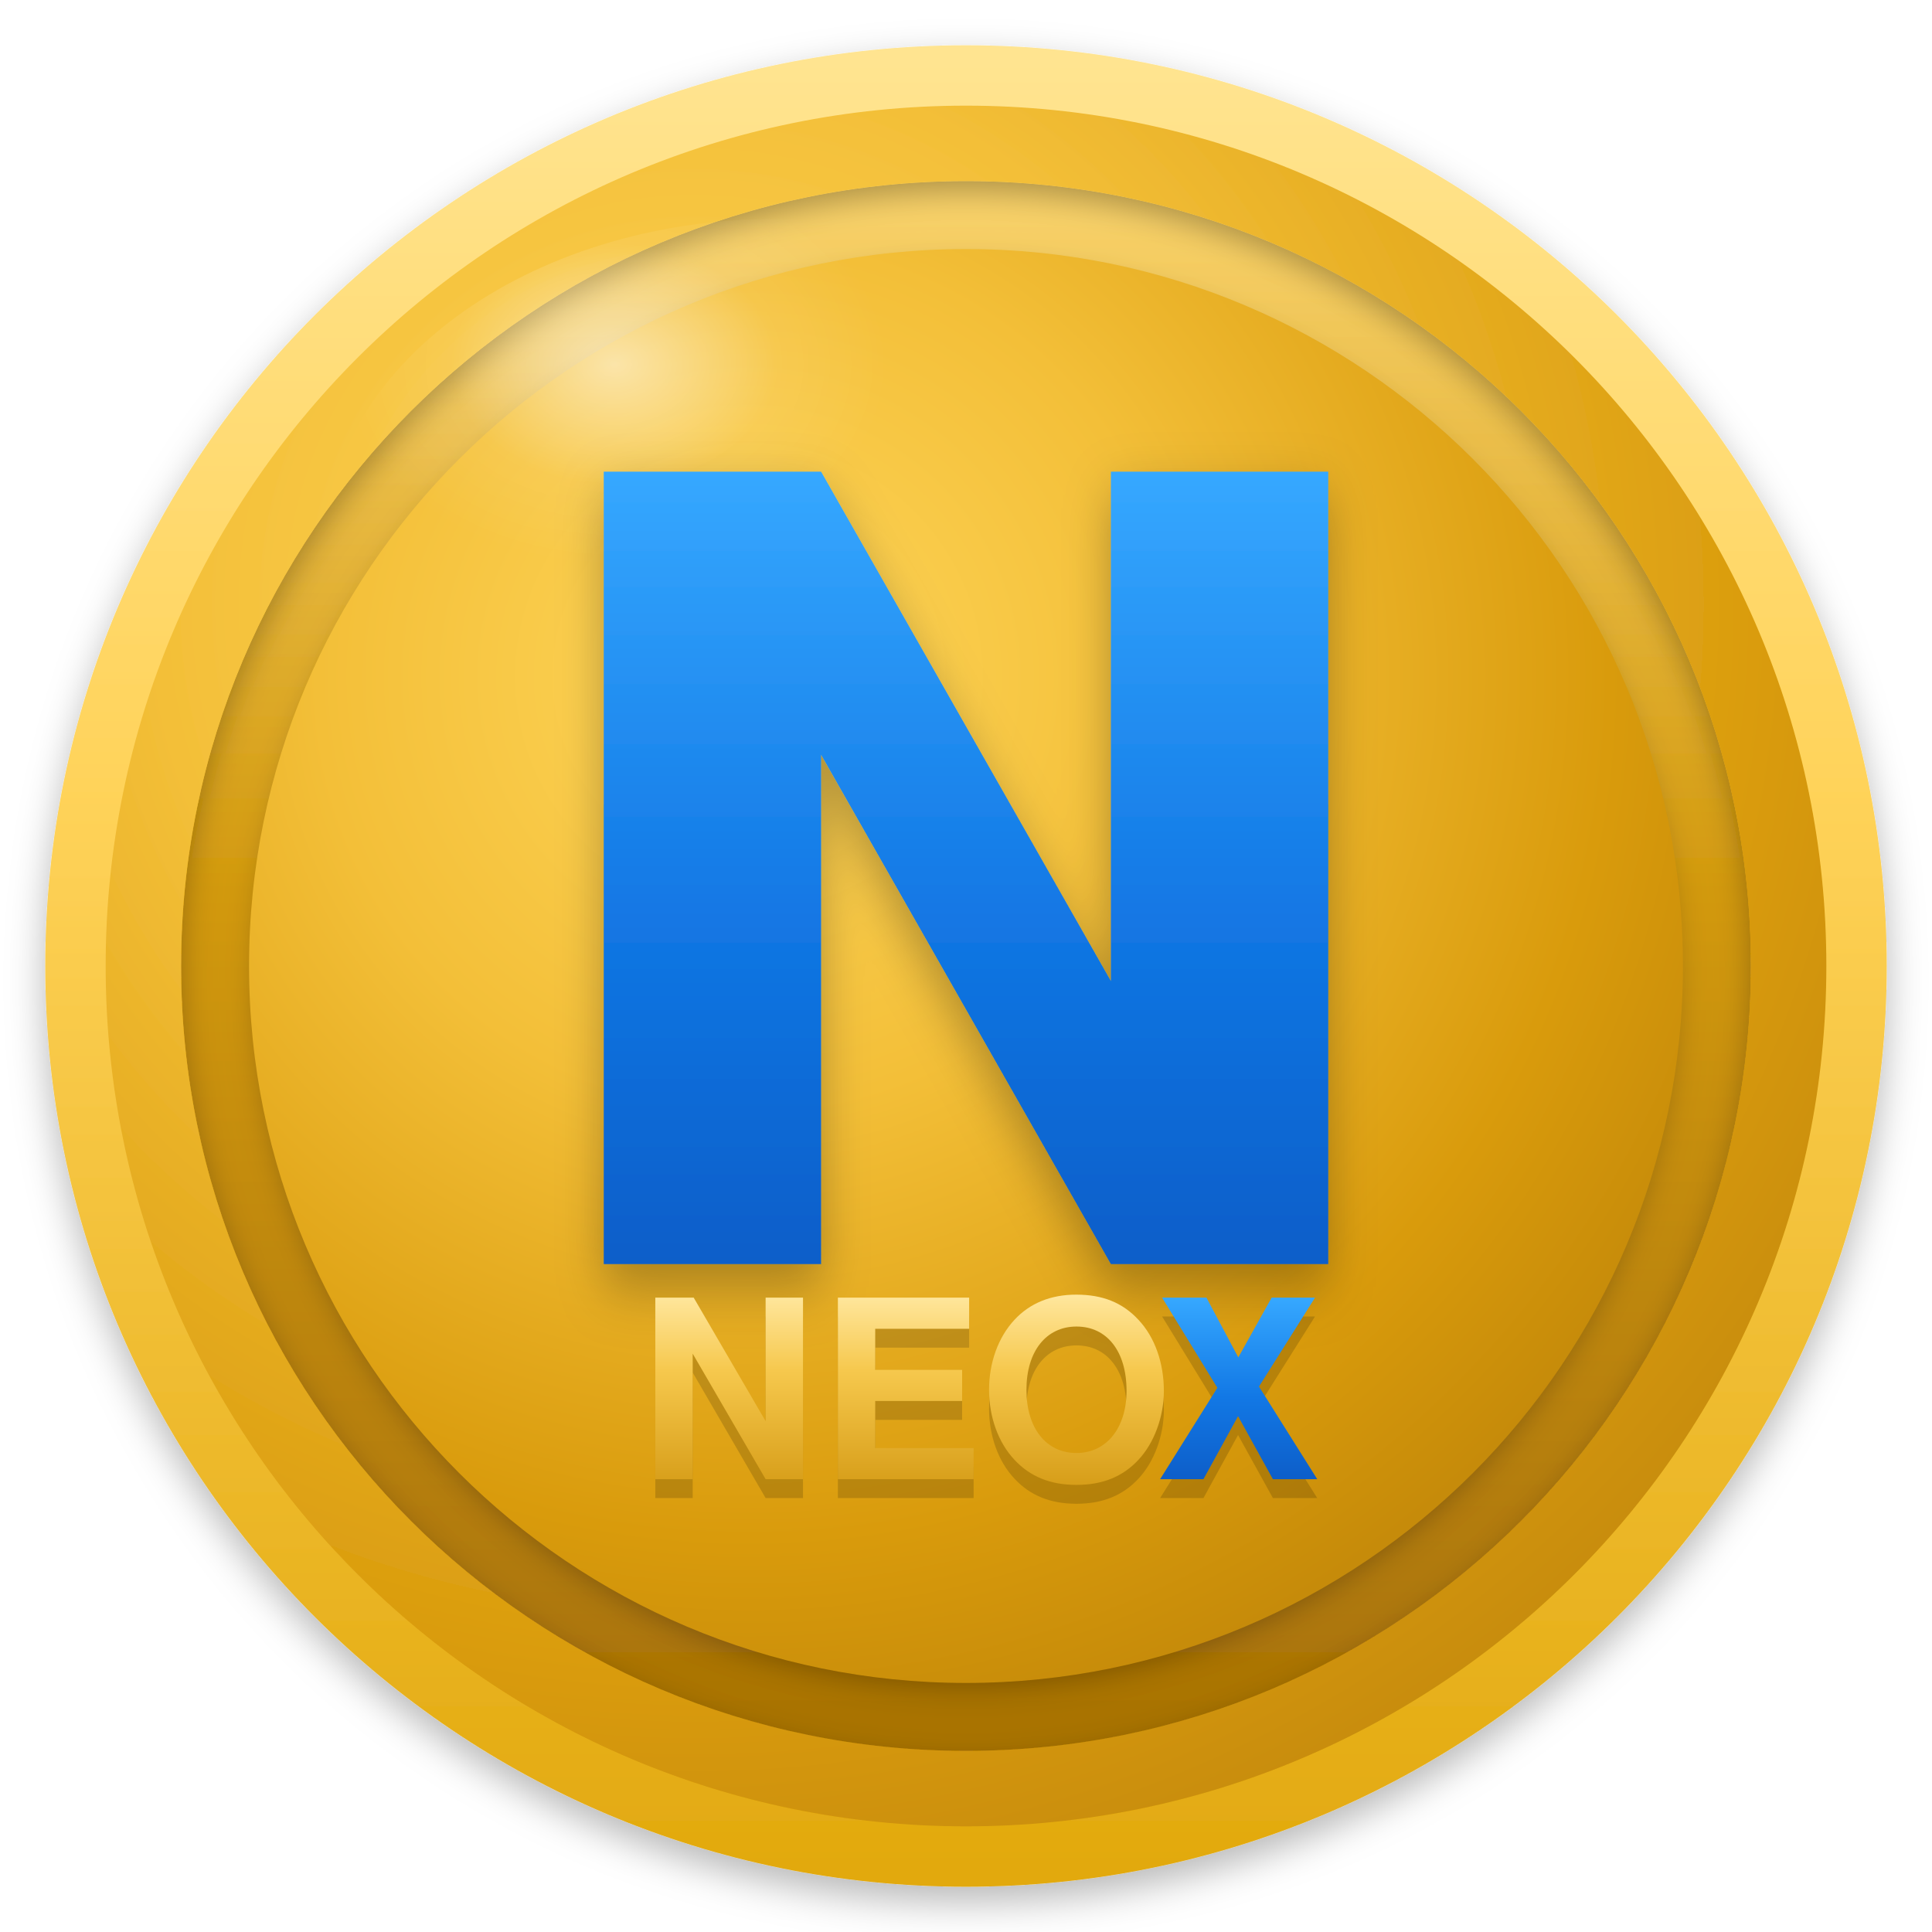
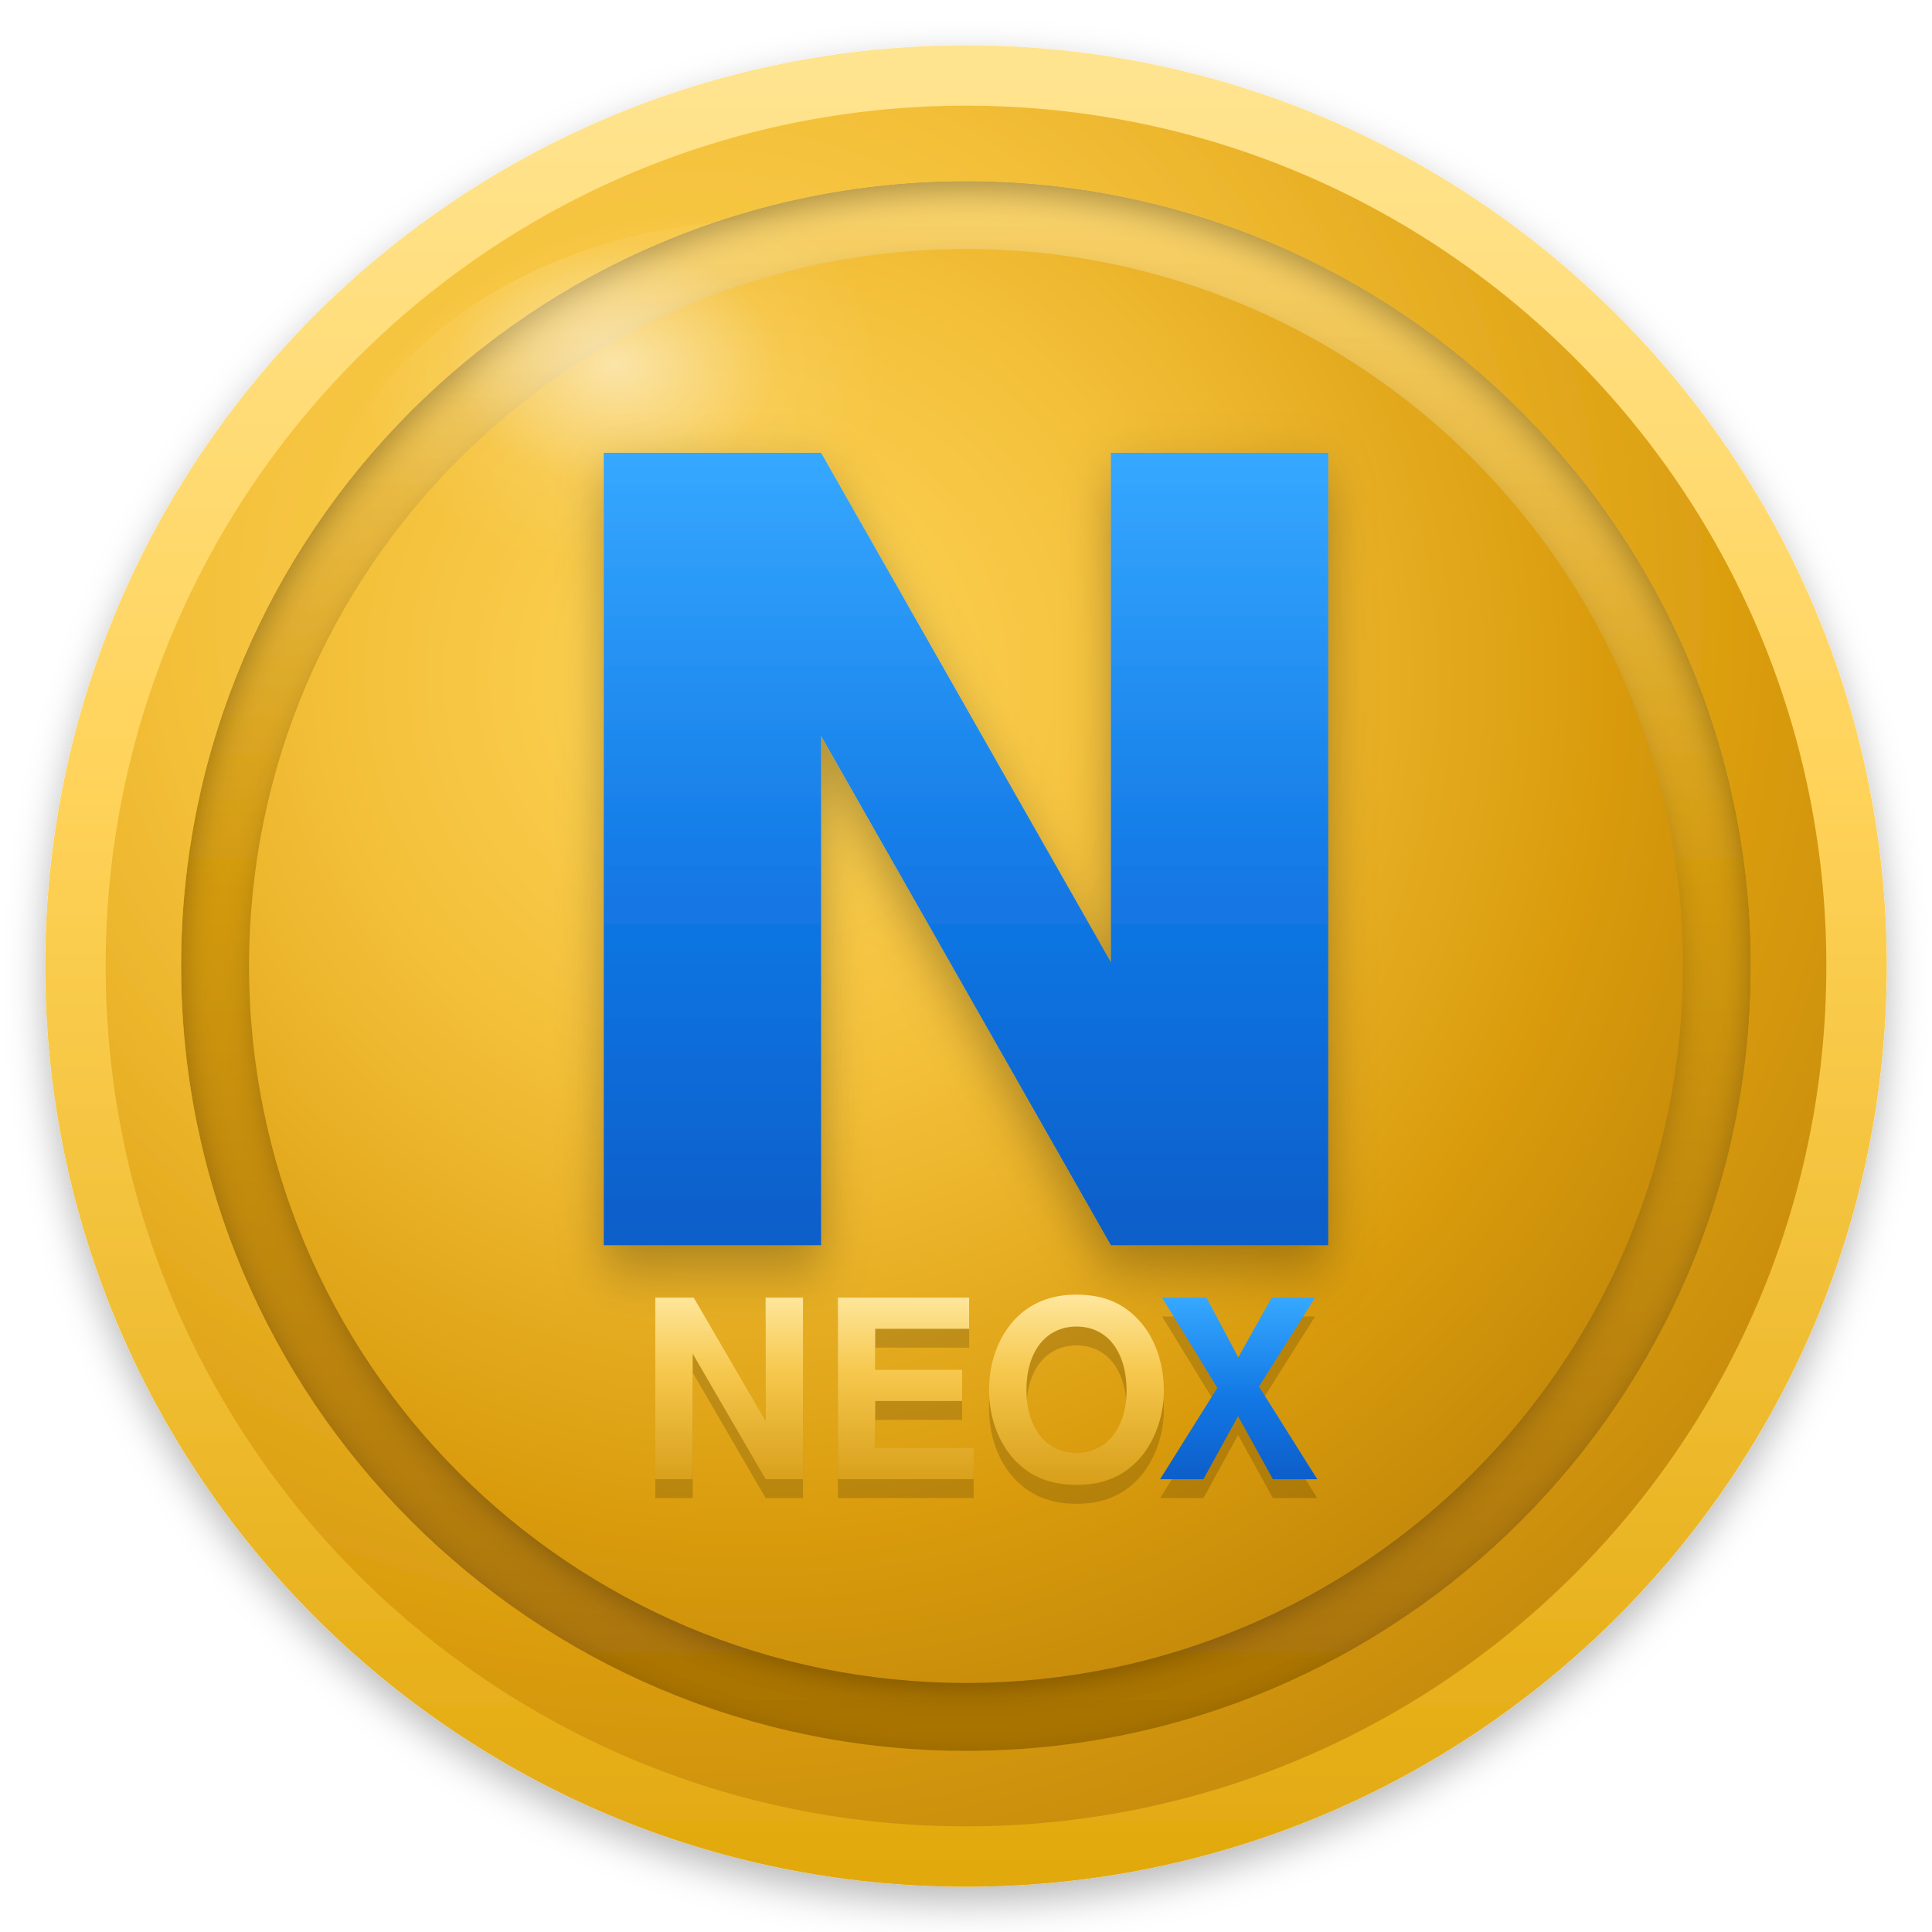
<svg xmlns="http://www.w3.org/2000/svg" viewBox="0 0 512 512" role="img" aria-label="NeoX Coin (fixed spacing)">
  <defs>
    <radialGradient id="goldRadial" cx="35%" cy="30%" r="85%">
      <stop offset="0%" stop-color="#ffd65a" />
      <stop offset="35%" stop-color="#f3bf38" />
      <stop offset="70%" stop-color="#d99b0c" />
      <stop offset="100%" stop-color="#b87f08" />
    </radialGradient>
    <linearGradient id="rimLight" x1="0" y1="0" x2="0" y2="1">
      <stop offset="0%" stop-color="#ffe490" />
      <stop offset="40%" stop-color="#ffd35a" />
      <stop offset="100%" stop-color="#e2a90e" />
    </linearGradient>
    <linearGradient id="innerRim" x1="0" y1="0" x2="0" y2="1">
      <stop offset="0%" stop-color="#f7d067" />
      <stop offset="45%" stop-color="#d2990d" />
      <stop offset="100%" stop-color="#a97306" />
    </linearGradient>
    <linearGradient id="blueGrad" x1="0" y1="0" x2="0" y2="1">
      <stop offset="0%" stop-color="#36a8ff" />
      <stop offset="55%" stop-color="#1278e5" />
      <stop offset="100%" stop-color="#0d5ec9" />
    </linearGradient>
    <linearGradient id="goldText" x1="0" y1="0" x2="0" y2="1">
      <stop offset="0%" stop-color="#ffe79e" />
      <stop offset="40%" stop-color="#f6c84d" />
      <stop offset="100%" stop-color="#d79e19" />
    </linearGradient>
    <filter id="softShadow" x="-30%" y="-30%" width="160%" height="160%">
      <feOffset dy="4" in="SourceAlpha" result="off" />
      <feGaussianBlur in="off" stdDeviation="5" result="blur" />
      <feColorMatrix in="blur" type="matrix" values="0 0 0 0 0                 0 0 0 0 0                 0 0 0 0 0                 0 0 0 .28 0" result="shadow" />
      <feMerge>
        <feMergeNode in="shadow" />
        <feMergeNode in="SourceGraphic" />
      </feMerge>
    </filter>
    <filter id="innerShadow" x="-50%" y="-50%" width="200%" height="200%">
      <feOffset dy="3" />
      <feGaussianBlur stdDeviation="4" result="g" />
      <feComposite in="g" in2="SourceAlpha" operator="arithmetic" k2="-1" k3="1" result="inner" />
      <feColorMatrix in="inner" type="matrix" values="0 0 0 0 0                 0 0 0 0 0                 0 0 0 0 0                 0 0 0 .55 0" />
      <feComposite in2="SourceGraphic" operator="over" />
    </filter>
    <radialGradient id="spec" cx="32%" cy="22%" r="30%">
      <stop offset="0%" stop-color="#fff" stop-opacity=".55" />
      <stop offset="60%" stop-color="#fff" stop-opacity=".08" />
      <stop offset="100%" stop-color="#fff" stop-opacity="0" />
    </radialGradient>
  </defs>
  <g filter="url(#softShadow)">
    <circle cx="256" cy="256" r="236" fill="url(#goldRadial)" />
    <circle cx="256" cy="256" r="236" fill="none" stroke="url(#rimLight)" stroke-width="16" />
    <circle cx="256" cy="256" r="198" fill="none" stroke="url(#innerRim)" stroke-width="20" filter="url(#innerShadow)" />
  </g>
  <circle cx="256" cy="256" r="190" fill="url(#goldRadial)" />
  <ellipse cx="206" cy="146" rx="120" ry="88" fill="url(#spec)" />
  <g transform="translate(0,-26)">
-     <g transform="translate(256,250) scale(1.2,1.5) translate(-256,-256)">
+     <g transform="translate(256,245) scale(1.2,1.5) translate(-256,-256)">
      <path d="M176 190 L224 190 L288 280 L288 190 L336 190 L336 330 L288 330 L224 240 L224 330 L176 330 Z" fill="url(#blueGrad)" filter="url(#softShadow)" />
    </g>
  </g>
  <g font-family="Arial Black, Helvetica, Arial, sans-serif" font-weight="900" text-anchor="middle">
    <text x="240" y="397" font-size="66" opacity=".16" fill="#000">NEO</text>
    <text x="328" y="397" font-size="66" opacity=".16" fill="#000">X</text>
    <text x="240" y="392" font-size="66" fill="url(#goldText)">NEO</text>
    <text x="328" y="392" font-size="66" fill="url(#blueGrad)">X</text>
  </g>
</svg>
